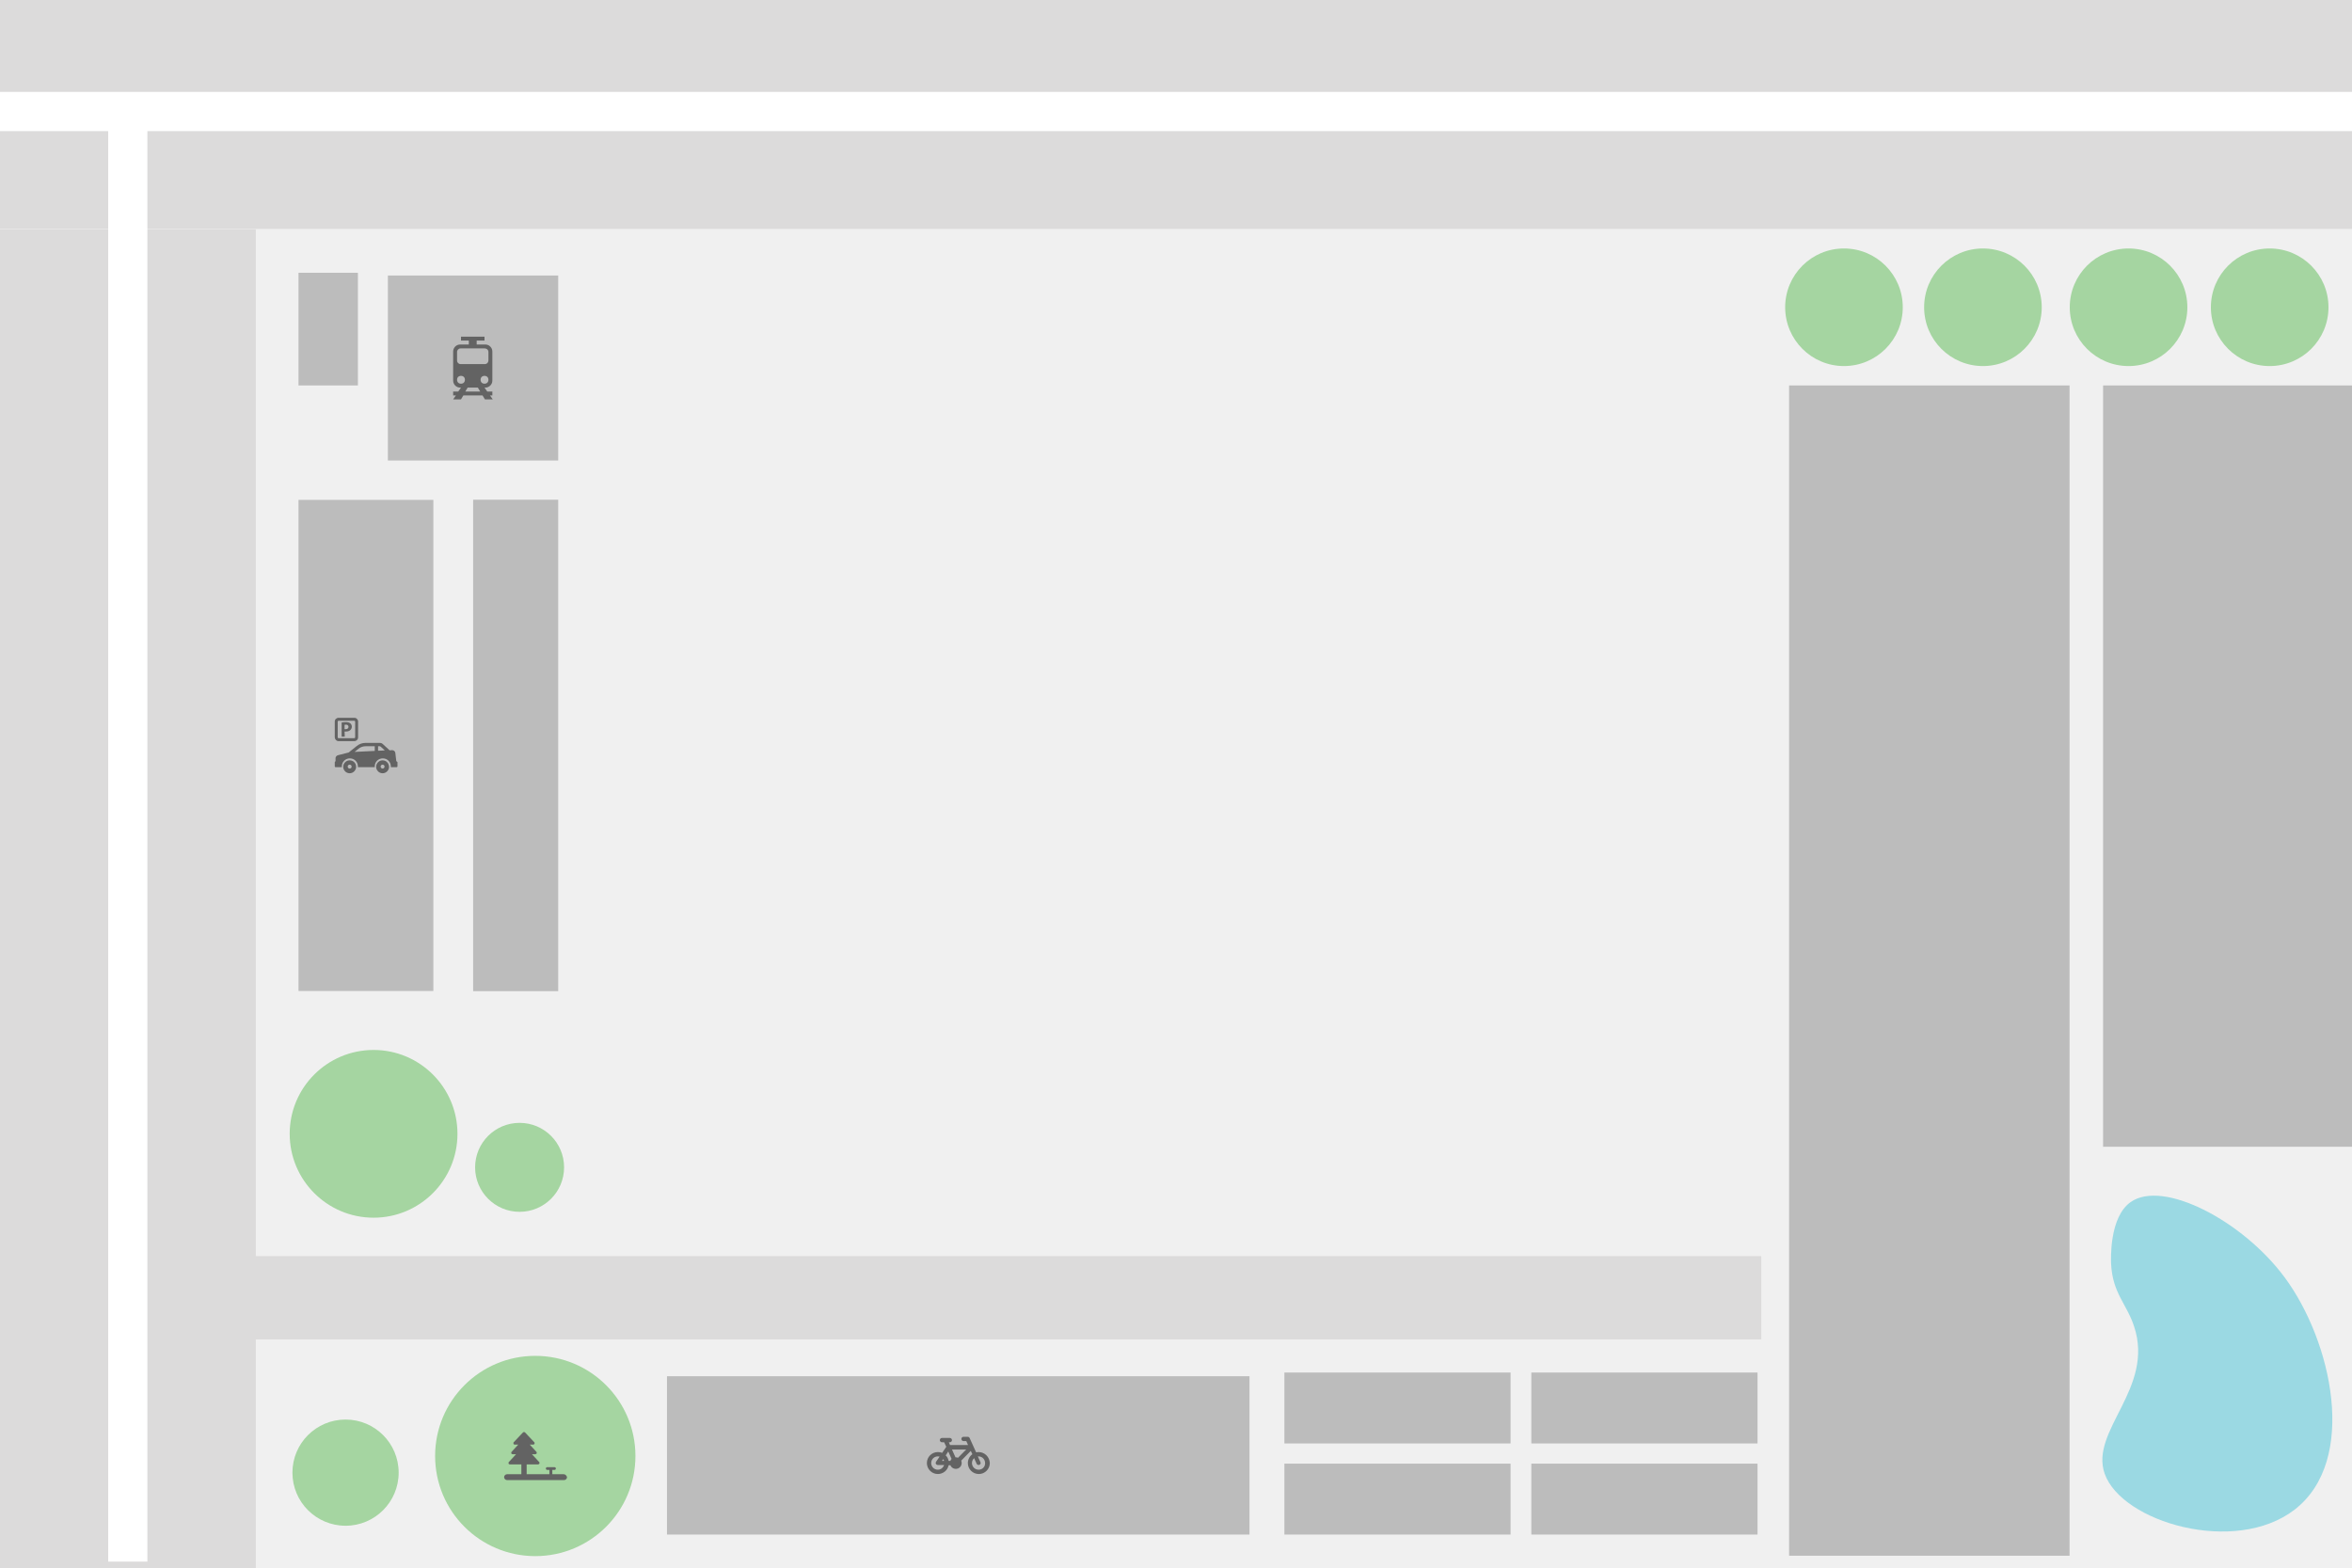
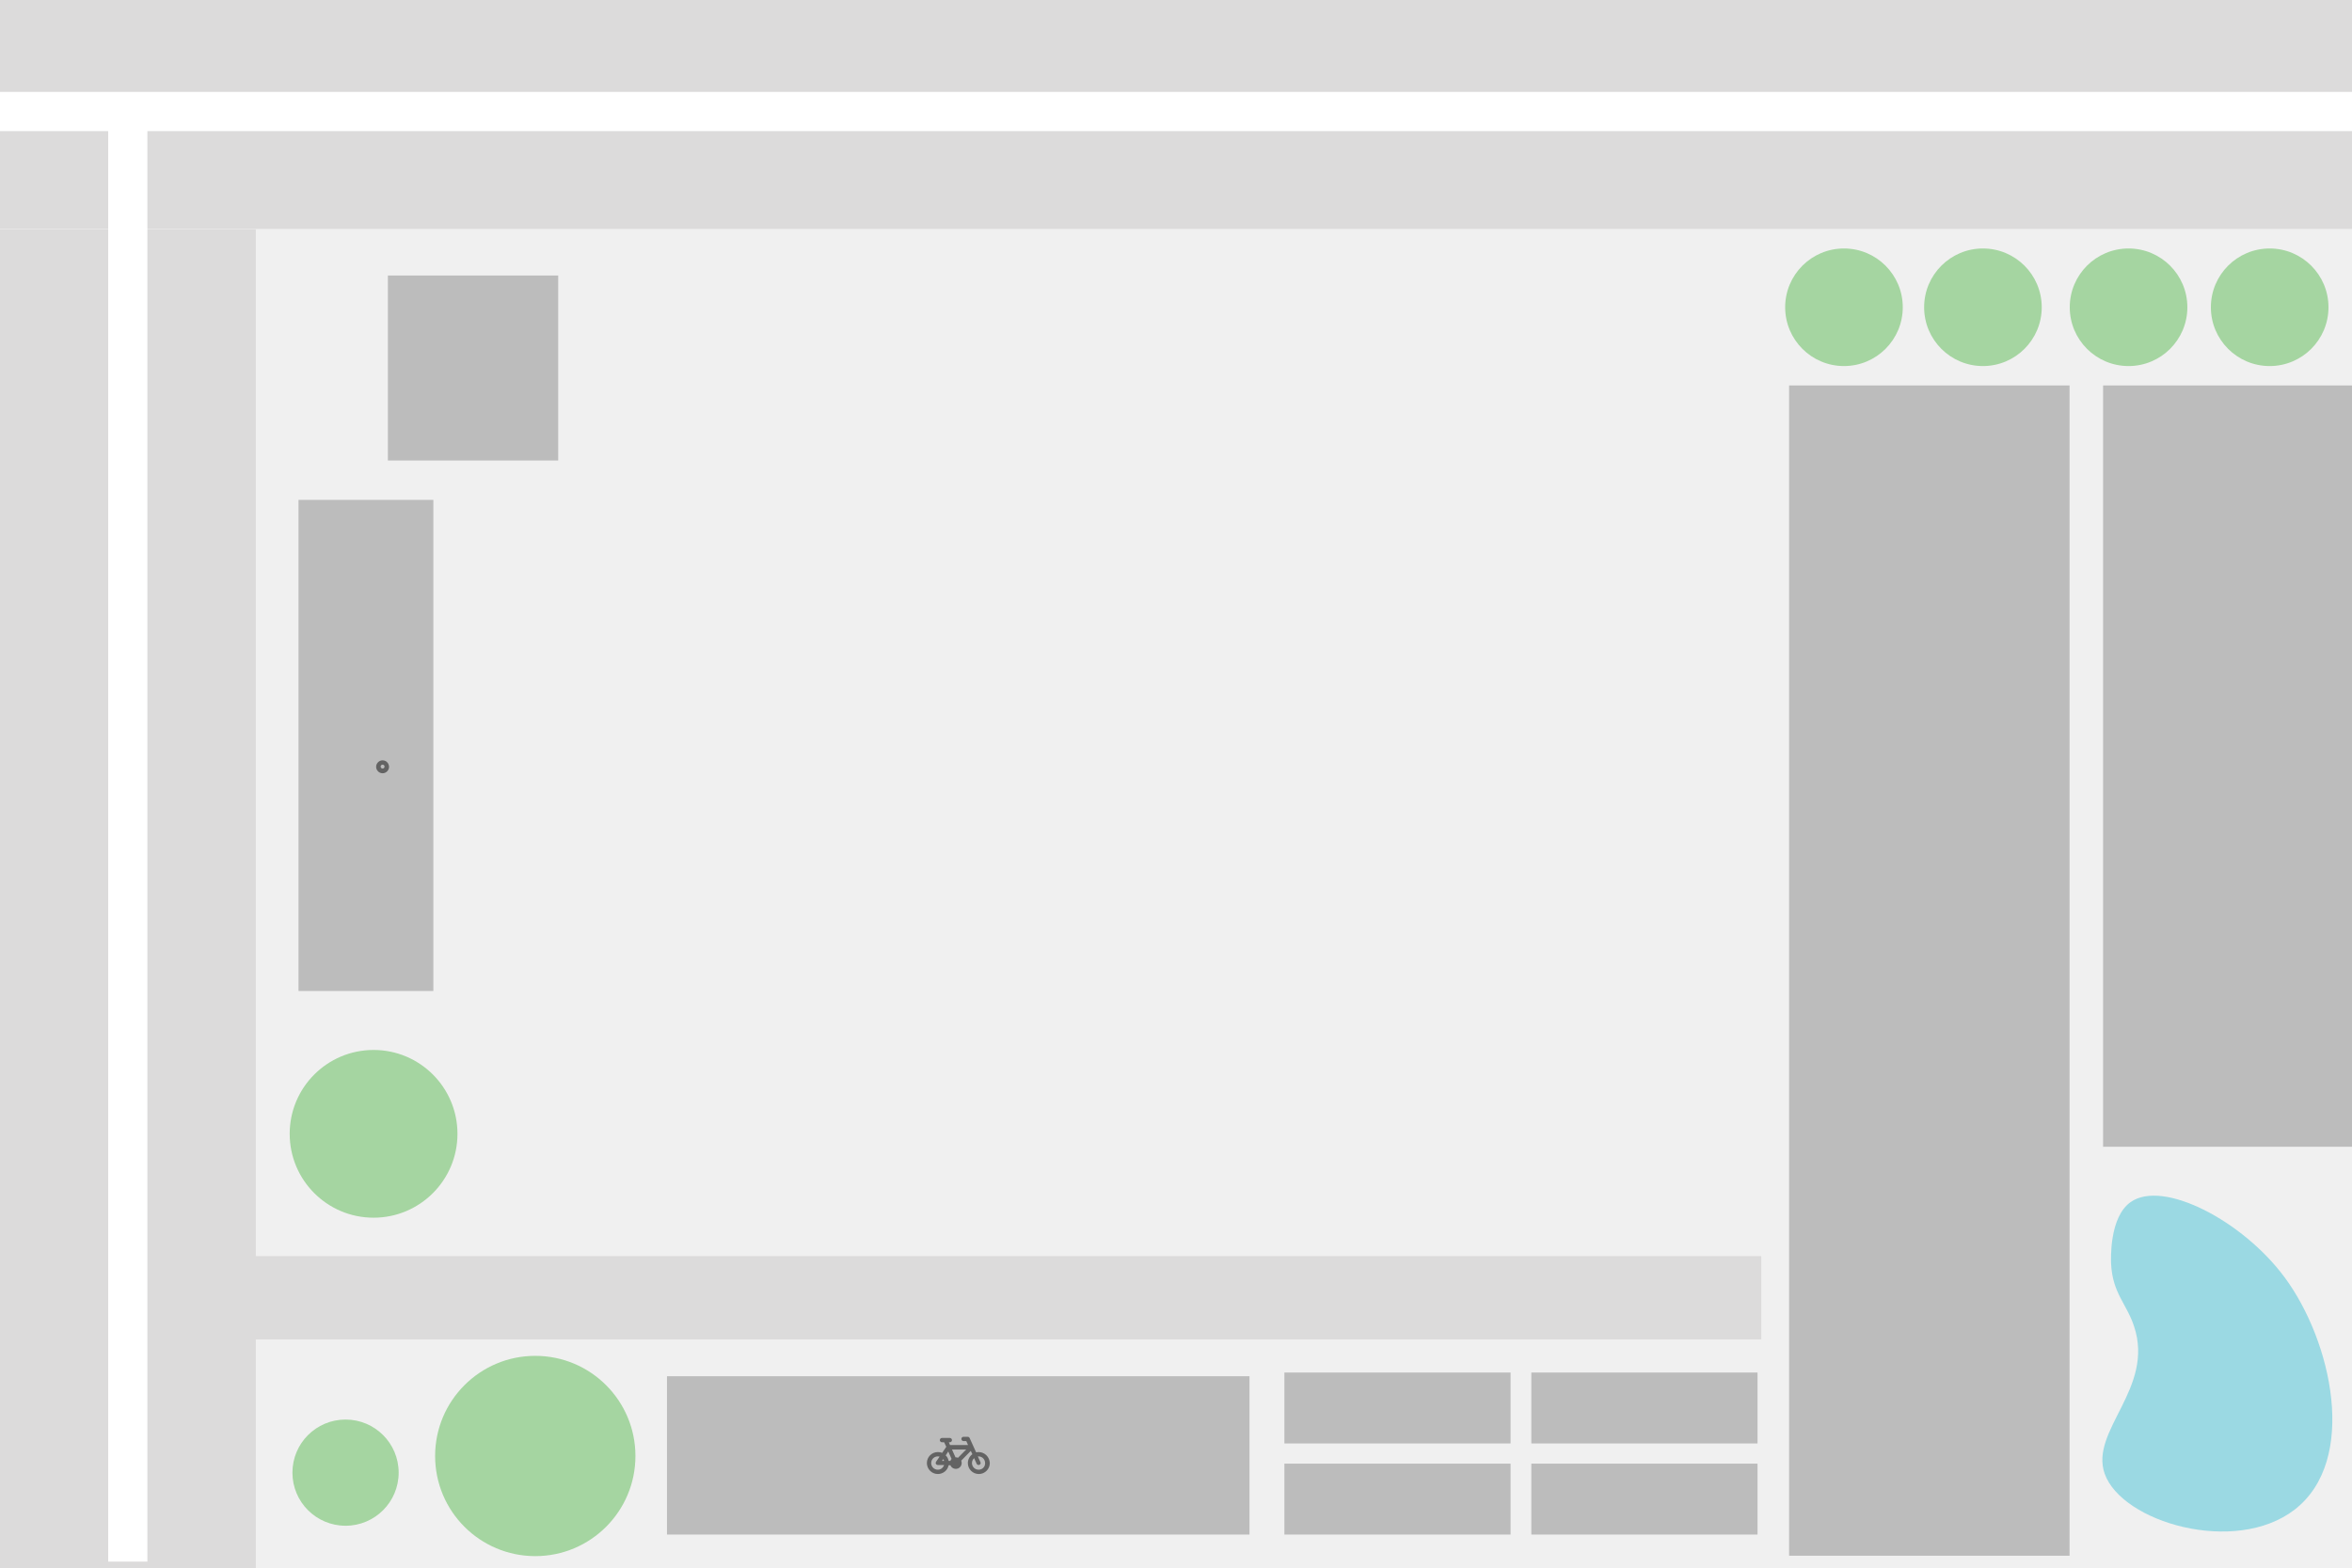
<svg xmlns="http://www.w3.org/2000/svg" version="1.1" id="Layer_1" x="0px" y="0px" viewBox="0 0 1200 800" style="enable-background:new 0 0 1200 800;" xml:space="preserve">
  <style type="text/css">
	.st0{fill:#DCDBDB;}
	.st1{fill:none;stroke:#FFFFFF;stroke-width:20;}
	.st2{fill:#BCBCBC;}
	.st3{fill:#A5D5A1;}
	.st4{fill:#9BD9E3;}
	.st5{fill:#636363;}
</style>
  <path class="st0" d="M1200,116.8H0V-3.1h1200V116.8z" />
  <path class="st1" d="M1200,56.9H0" />
  <path class="st2" d="M1055.9,793.9H912.8V196.7h143.1V793.9z" />
  <path class="st2" d="M1200,585.2h-127V196.7h127V585.2z" />
  <path class="st2" d="M896.7,736.6H781.3v-36.2h115.4V736.6z" />
  <circle class="st3" cx="273.1" cy="743" r="51.1" />
  <path class="st2" d="M284.8,235h-86.9v-94.4h86.9V235z" />
  <path class="st0" d="M130.5,801.1H0V117h130.5V801.1z" />
  <path class="st1" d="M65.2,796.9v-734" />
-   <path class="st2" d="M284.8,505.8h-43.4V255h43.4V505.8z" />
  <path class="st2" d="M221.1,505.7h-68.8V255.1h68.8V505.7z" />
-   <path class="st2" d="M182.6,196.7h-30.3v-57.5h30.3V196.7z" />
  <path class="st2" d="M770.7,736.6H655.3v-36.2h115.4V736.6z" />
  <path class="st2" d="M896.7,783.1H781.3v-36.2h115.4V783.1z" />
  <path class="st2" d="M770.7,783.1H655.3v-36.2h115.4V783.1z" />
  <path class="st4" d="M1170.7,770.4c-30.4,23.4-88.2,6.4-96.9-18.4c-7.7-22,25.6-43.5,15-75.2c-3.8-11.5-10.9-16.8-11.7-31.7  c-0.1-2.4-1-24,10-31.7c16.5-11.6,57.1,9.5,78.5,38.4C1189.7,684.3,1203.3,745.2,1170.7,770.4z" />
  <circle class="st3" cx="190.6" cy="578.6" r="42.8" />
  <circle class="st3" cx="1158" cy="156.8" r="30" />
  <circle class="st3" cx="1086" cy="156.8" r="30" />
  <circle class="st3" cx="1011.7" cy="156.8" r="30" />
  <path class="st2" d="M637.5,783.1H340.3v-80.8h297.2V783.1z" />
  <circle class="st3" cx="176.3" cy="751.5" r="27.1" />
  <path class="st0" d="M898.6,683.5H127V641h771.6V683.5z" />
-   <circle class="st3" cx="265.1" cy="595.7" r="22.7" />
  <circle class="st3" cx="940.8" cy="156.8" r="30" />
  <g>
-     <path class="st5" d="M251.2,194.2v-14.8c0-2-1.6-3.6-3.6-3.6h-4.4v-2h4v-2h-12v2h4v2h-4.4c-2,0-3.6,1.6-3.6,3.6v14.8   c0,2,1.6,3.6,3.6,3.6h0.4l-1.4,2h-2.6v2h1.4l-1.4,2h4l1.2-2h9.8l1.2,2h4l-1.4-2h1.2v-2h-2.6l-1.4-2h0.4   C249.6,197.8,251.2,196.2,251.2,194.2z M233.2,179.6c0-1,0.8-1.8,1.8-1.8h12.2c1.2,0,2,0.8,2,1.8v4.2c0,1.2-0.8,2-1.8,2H235   c-1,0-1.8-0.8-1.8-1.8C233.2,184,233.2,179.6,233.2,179.6z M233.2,193.8c0-1.2,0.8-2,2-2c1.2,0,2,0.8,2,2s-0.8,2-2,2   C234,195.8,233.2,195,233.2,193.8z M245,199.8h-7.6l1.2-2h5.2L245,199.8z M245.2,193.8c0-1.2,0.8-2,2-2c1.2,0,2,0.8,2,2s-0.8,2-2,2   C246,195.8,245.2,195,245.2,193.8z" />
    <path class="st5" d="M499.3,741c-0.4,0-0.8,0.1-1.3,0.1l-3.3-7.3c-0.2-0.4-0.6-0.6-1-0.6h-2.1c-0.6,0-1.1,0.5-1.1,1.1   c0,0.6,0.5,1.1,1.1,1.1h1.4l0.9,2h-9.2l-0.6-1.4h0.5c0.6,0,1.1-0.5,1.1-1.1s-0.5-1.1-1.1-1.1h-4c-0.6,0-1.1,0.5-1.1,1.1   s0.5,1.1,1.1,1.1h1.1l1.1,2.3l-2.1,3.1c-0.7-0.3-1.4-0.4-2.2-0.4c-3.1,0-5.6,2.5-5.6,5.6c0,3.1,2.5,5.6,5.6,5.6   c2.7,0,5-1.9,5.5-4.5h0.9c0.5,1.3,1.9,2.1,3.4,1.8c1.6-0.3,2.6-1.9,2.3-3.5c0-0.2-0.1-0.4-0.2-0.6l4.9-5l0.8,1.7   c-1.4,1-2.3,2.7-2.3,4.5c0,3.1,2.5,5.6,5.6,5.6s5.6-2.5,5.6-5.6C504.9,743.5,502.4,741,499.3,741L499.3,741z M485.5,744.5   c-0.3,0.3-0.5,0.6-0.6,1H484c-0.2-1.1-0.7-2.1-1.5-2.8l1.3-2L485.5,744.5L485.5,744.5z M481.2,744.6c0.2,0.3,0.4,0.6,0.5,0.9h-1.1   L481.2,744.6z M478.5,750c-1.9,0-3.4-1.5-3.4-3.4c0-1.9,1.5-3.4,3.4-3.4c0.3,0,0.6,0.1,0.9,0.1l-1.8,2.6c-0.2,0.3-0.3,0.8-0.1,1.1   c0.2,0.4,0.6,0.6,1,0.6h3.2C481.2,749,480,750,478.5,750L478.5,750z M488.8,743.9c-0.4-0.2-0.8-0.2-1.3-0.2l-1.8-4h7.3   C493,739.6,488.8,743.9,488.8,743.9z M499.3,750c-1.9,0-3.4-1.5-3.4-3.4c0-1,0.4-1.8,1.1-2.5l1.3,2.9c0.2,0.4,0.6,0.6,1,0.6   c0.2,0,0.3,0,0.4-0.1c0.6-0.2,0.8-0.9,0.5-1.4l-1.3-2.9c0.1,0,0.2,0,0.3,0c1.9,0,3.4,1.5,3.4,3.4C502.7,748.5,501.2,750,499.3,750z   " />
    <g>
-       <path class="st5" d="M175.8,373.3c0.2,0,0.3,0,0.6,0c1,0,1.8-0.2,2.4-0.8c0.4-0.4,0.7-1,0.7-1.7c0-0.7-0.3-1.3-0.8-1.7    c-0.5-0.4-1.2-0.6-2.2-0.6c-1,0-1.7,0.1-2.2,0.2v7.2h1.6L175.8,373.3L175.8,373.3z M175.8,369.9c0.1,0,0.3-0.1,0.7-0.1    c0.8,0,1.3,0.4,1.3,1.1c0,0.7-0.5,1.2-1.4,1.2c-0.2,0-0.4,0-0.6,0L175.8,369.9L175.8,369.9z" />
-       <path class="st5" d="M172.7,378.2h8.1c1,0,1.9-0.8,1.9-1.9v-8.1c0-1-0.8-1.9-1.9-1.9h-8.1c-1,0-1.9,0.8-1.9,1.9v8.1    C170.9,377.4,171.7,378.2,172.7,378.2z M172.3,368.3c0-0.3,0.2-0.5,0.5-0.5h7.9c0.3,0,0.5,0.2,0.5,0.5v7.9c0,0.3-0.2,0.5-0.5,0.5    h-7.9c-0.3,0-0.5-0.2-0.5-0.5C172.3,376.2,172.3,368.3,172.3,368.3z" />
-       <path class="st5" d="M178.4,388c-1.8,0-3.3,1.5-3.3,3.3c0,1.8,1.5,3.3,3.3,3.3c1.8,0,3.3-1.5,3.3-3.3    C181.7,389.4,180.2,388,178.4,388z M178.4,392.2c-0.5,0-1-0.4-1-1c0-0.5,0.4-1,1-1c0.5,0,1,0.4,1,1    C179.4,391.8,179,392.2,178.4,392.2z" />
-       <path class="st5" d="M202.2,388.5l-0.5-4.3c-0.1-0.8-0.8-1.4-1.7-1.4l-1.2,0.1l-3.6-3.3c-0.3-0.3-0.8-0.5-1.3-0.5l-7.4,0    c-1.7,0-3.3,0.6-4.5,1.6l-4.1,3.3l-5.5,1.4c-0.7,0.2-1.2,0.8-1.2,1.5v1.6c-0.2,0-0.4,0.2-0.4,0.4v2.1c0,0.3,0.2,0.5,0.5,0.5h3.1    c0-0.1,0-0.3,0-0.4c0-2.3,1.8-4.1,4.1-4.1s4.1,1.8,4.1,4.1c0,0.1,0,0.3,0,0.4h8.6c0-0.1,0-0.3,0-0.4c0-2.3,1.8-4.1,4.1-4.1    c2.3,0,4.1,1.8,4.1,4.1c0,0.1,0,0.3,0,0.4h2.9c0.3,0,0.5-0.2,0.5-0.5v-2C202.7,388.8,202.5,388.5,202.2,388.5L202.2,388.5z     M191.2,383.2l-10.3,0.5l2-1.6c1.1-0.9,2.4-1.3,3.8-1.3h4.5C191.2,380.8,191.2,383.2,191.2,383.2z M192.9,383.1v-2.3h0.7    c0.2,0,0.5,0.1,0.6,0.2l2.1,1.9C196.3,383,192.9,383.1,192.9,383.1z" />
      <path class="st5" d="M195.2,388c-1.8,0-3.3,1.5-3.3,3.3c0,1.8,1.5,3.3,3.3,3.3c1.8,0,3.3-1.5,3.3-3.3    C198.4,389.4,197,388,195.2,388z M195.2,392.2c-0.5,0-1-0.4-1-1c0-0.5,0.4-1,1-1c0.5,0,1,0.4,1,1    C196.2,391.8,195.7,392.2,195.2,392.2z" />
    </g>
-     <path class="st5" d="M287.6,752.3h-5.8v-2.2h1.1c0.4,0,0.7-0.3,0.7-0.7c0-0.4-0.3-0.7-0.7-0.7h-3.7c-0.4,0-0.7,0.3-0.7,0.7   c0,0.4,0.3,0.7,0.7,0.7h1.1v2.2h-11.6v-5h5.8c0.3,0,0.6-0.2,0.7-0.4c0.1-0.3,0.1-0.6-0.1-0.8l-3.7-4h1.7c0.3,0,0.6-0.2,0.7-0.4   c0.1-0.3,0.1-0.6-0.1-0.8l-3.4-3.7h1.7c0.3,0,0.6-0.2,0.7-0.4c0.1-0.3,0.1-0.6-0.1-0.8l-4.7-5c-0.3-0.3-0.8-0.3-1.1,0l-4.7,5   c-0.2,0.2-0.2,0.5-0.1,0.8c0.1,0.3,0.4,0.4,0.7,0.4h1.7l-3.4,3.7c-0.2,0.2-0.2,0.5-0.1,0.8c0.1,0.3,0.4,0.4,0.7,0.4h1.7l-3.7,4   c-0.2,0.2-0.2,0.5-0.1,0.8s0.4,0.4,0.7,0.4h5.8v5h-7.3c-0.8,0-1.5,0.7-1.5,1.5c0,0.8,0.7,1.5,1.5,1.5h29.1c0.8,0,1.5-0.7,1.5-1.5   C289.1,753,288.4,752.3,287.6,752.3L287.6,752.3z" />
  </g>
</svg>
